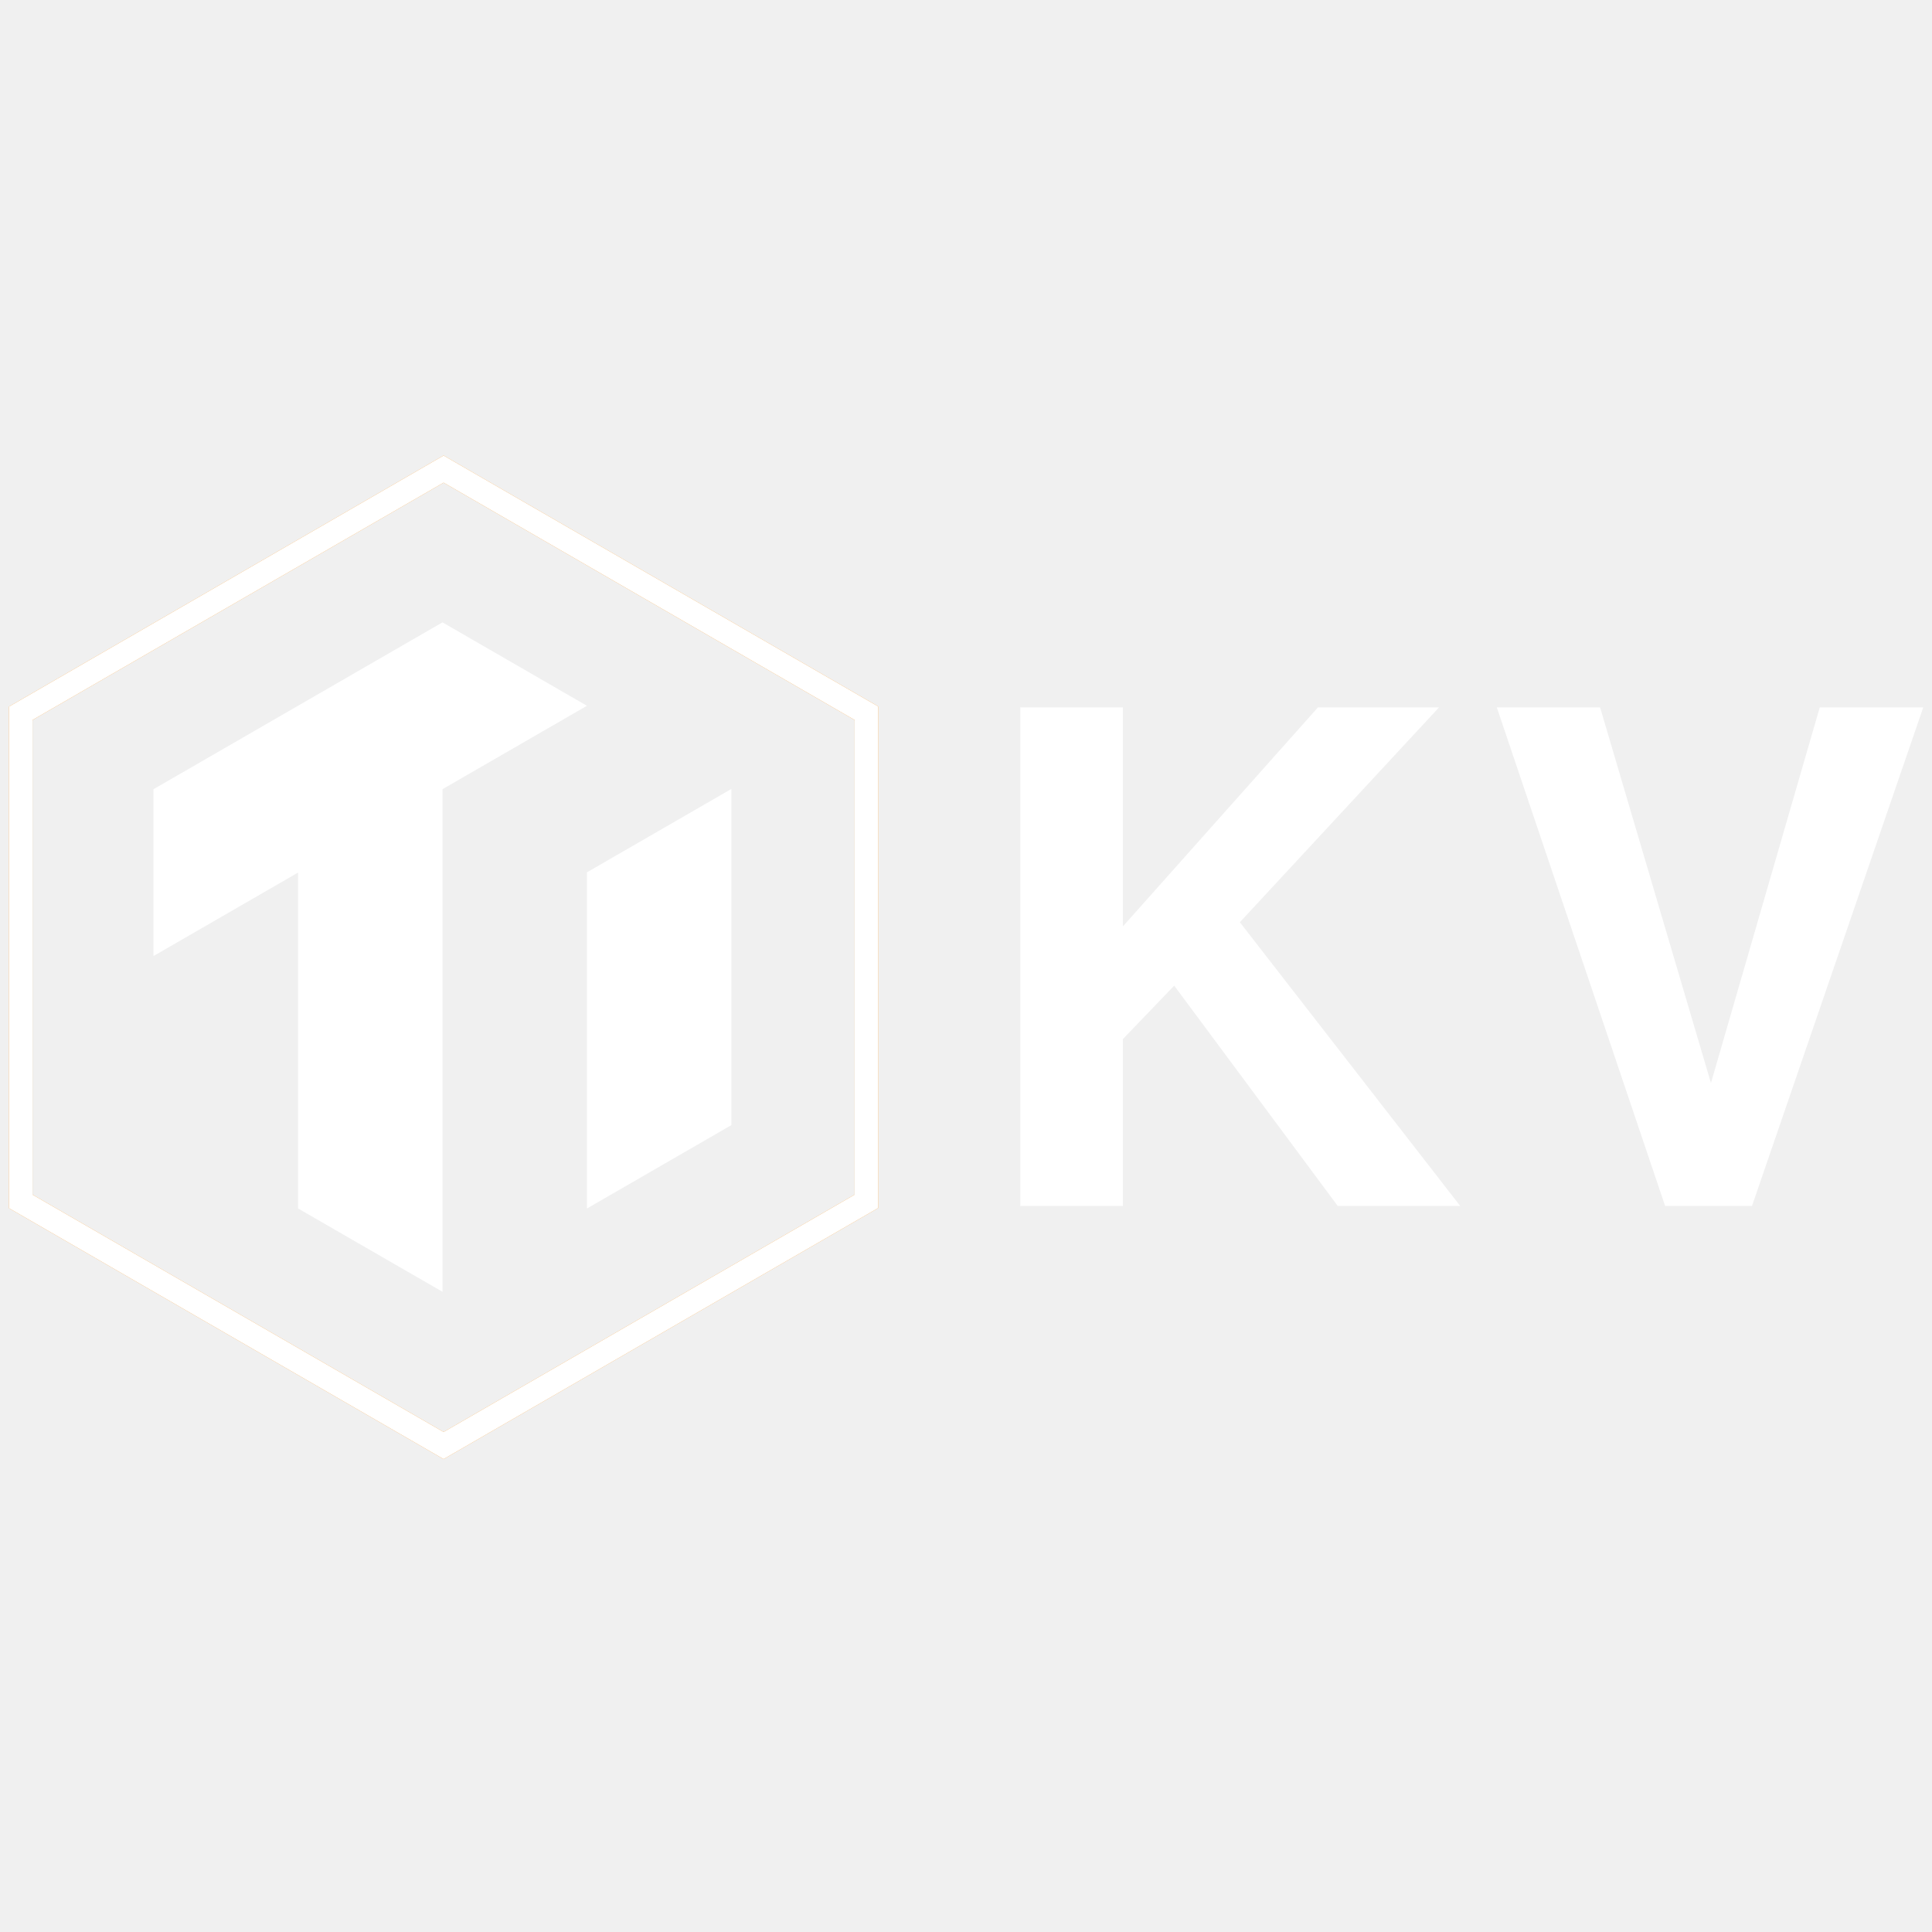
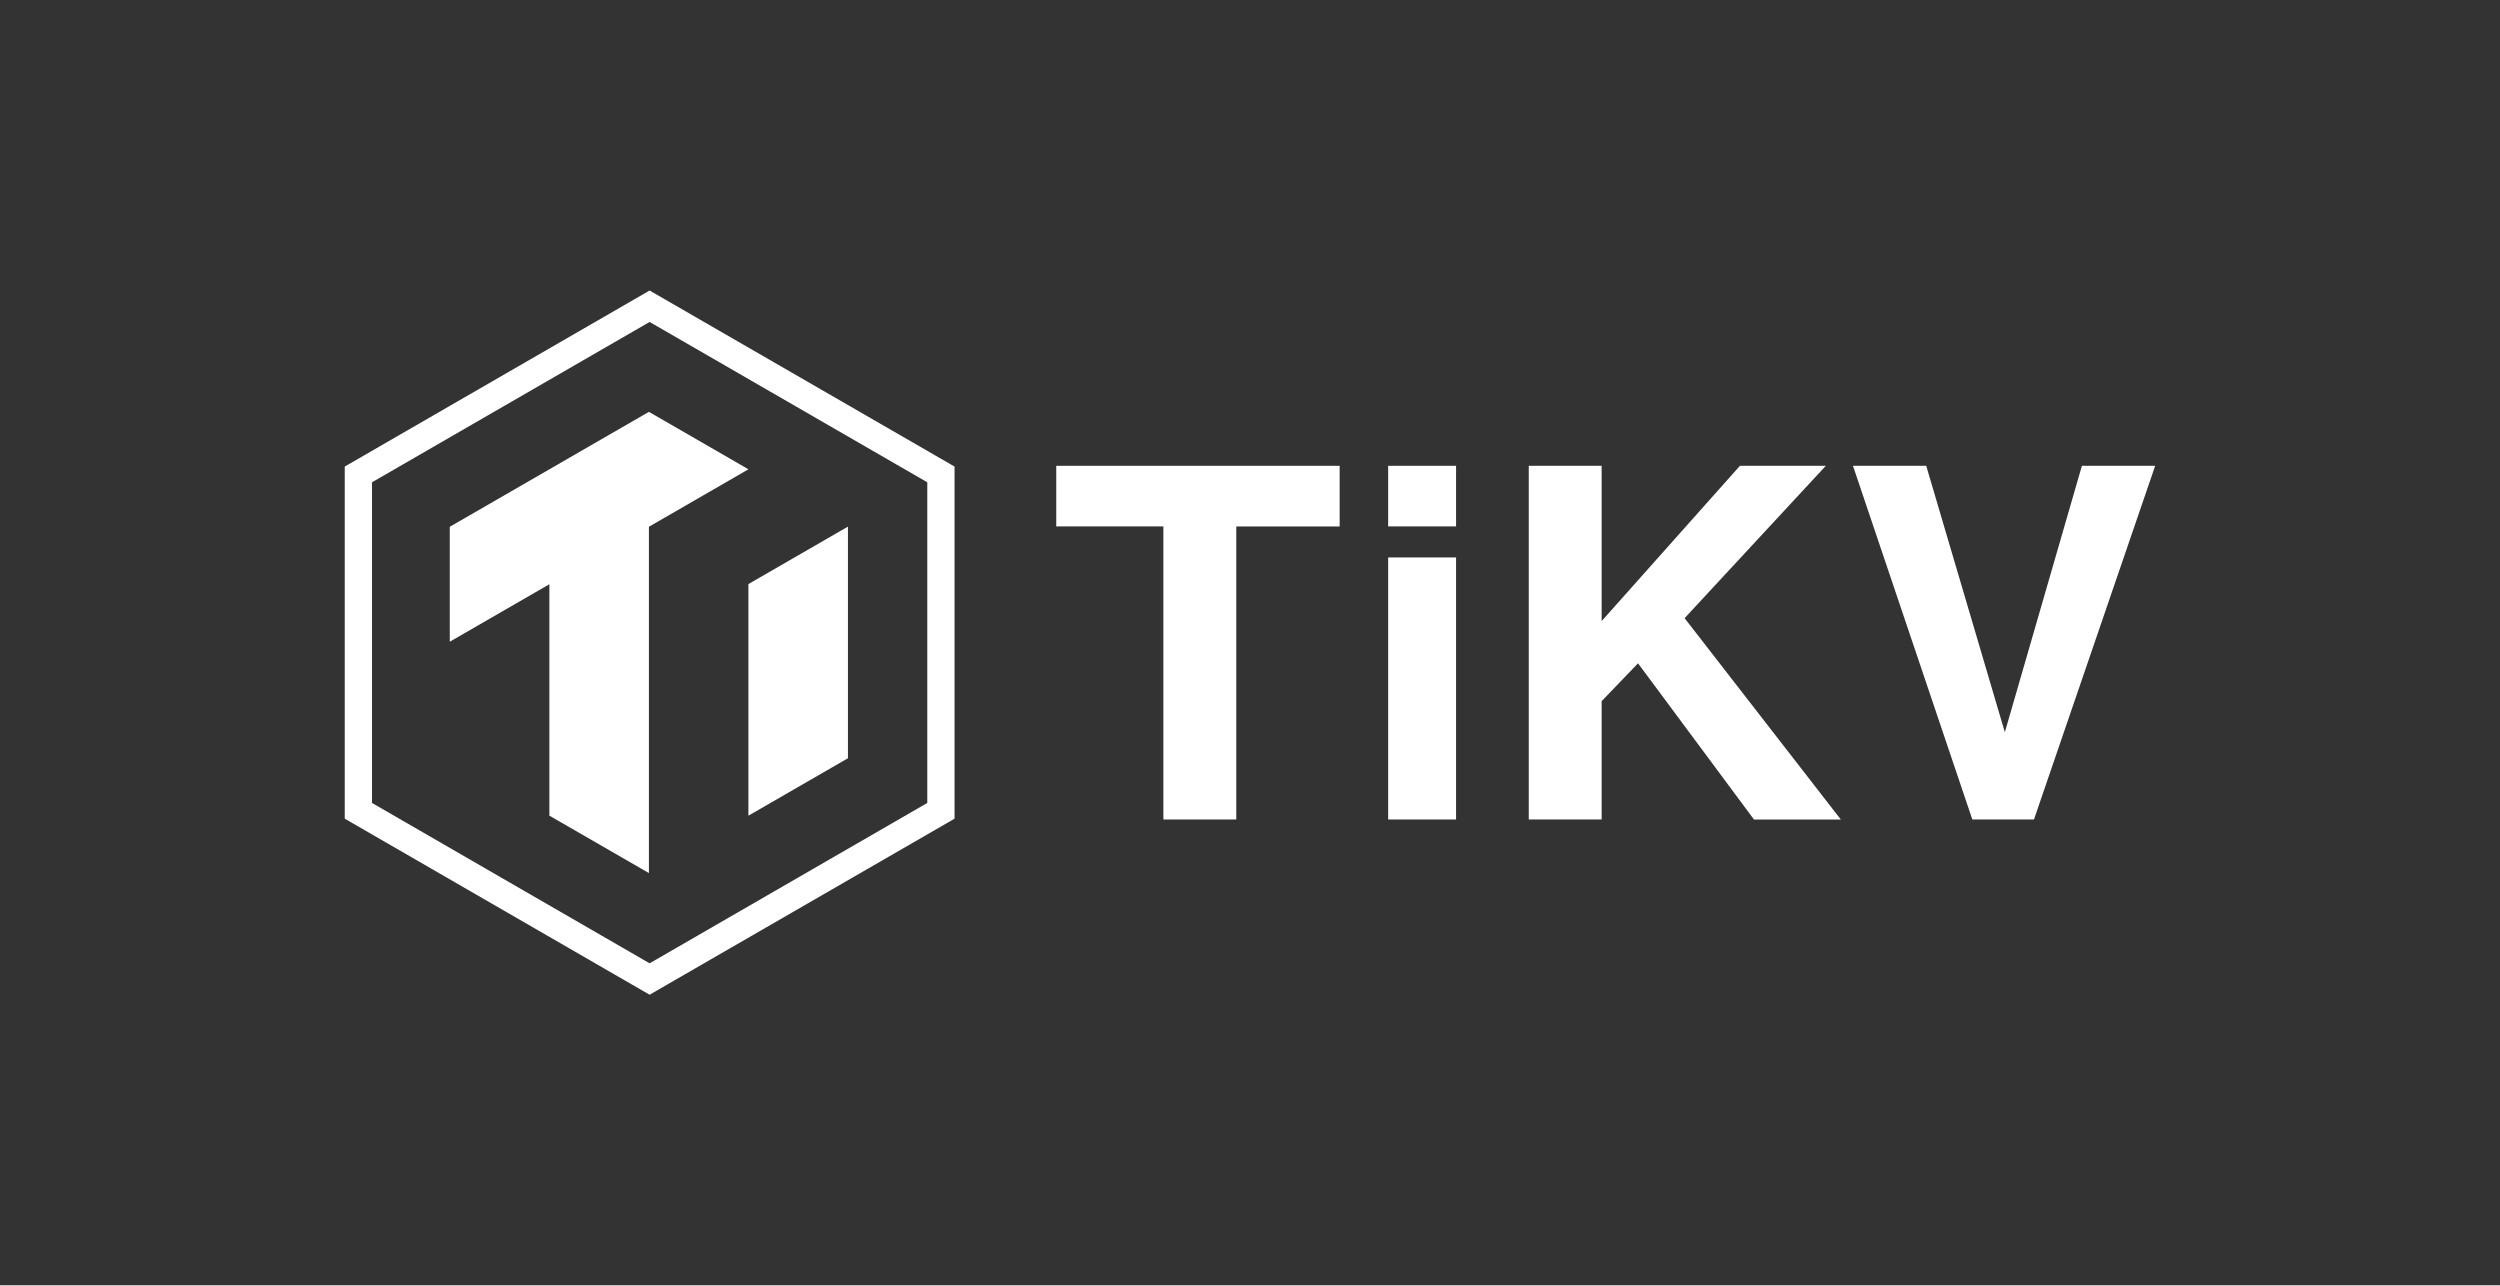
- <svg xmlns="http://www.w3.org/2000/svg" id="Layer_1" data-name="Layer 1" viewBox="0 0 360 360">
+ <svg xmlns="http://www.w3.org/2000/svg" viewBox="0 0 788.94 405.59">
  <defs>
-     <style>.cls-1{fill:#fff;}.cls-2{fill:#f7931e;}</style>
+     <style>.cls-1{fill:#333;}.cls-2{fill:#fff;}</style>
  </defs>
-   <g id="Layer_2-2" data-name="Layer 2-2">
-     <polygon class="cls-1" points="82.45 115.967 28.603 147.059 28.603 178.143 55.538 162.59 55.538 225.177 82.457 240.708 82.457 240.708 82.457 147.051 109.369 131.513 82.45 115.967" />
-     <polygon class="cls-1" points="109.362 162.552 109.362 225.192 136.281 209.646 136.281 147.051 136.244 147.029 109.362 162.552" />
-     <path class="cls-2" d="M82.659,271.883l-80.975-46.75V131.662l80.975-46.78,80.975,46.75v93.47ZM6.058,222.605l76.601,44.223,76.593-44.223V134.16L82.659,89.937,6.058,134.16Z" />
-     <path class="cls-1" d="M82.659,271.883l-80.975-46.75V131.662l80.975-46.78,80.975,46.75v93.47ZM6.058,222.605l76.601,44.223,76.593-44.223V134.16L82.659,89.937,6.058,134.16Z" />
-     <path class="cls-1" d="M209.233,224.714H190.12V131.819H209.24v40.798l36.334-40.798h22.56l-37.104,40.028,41.06,52.867H249.268l-30.471-41.052-9.564,9.96Z" />
-     <path class="cls-1" d="M310.27,224.714l-31.361-92.894h19.247l20.653,69.99,20.272-69.99h19.285l-31.907,92.894Z" />
+   <g id="Layer_2" data-name="Layer 2">
+     <g id="Layer_2-2" data-name="Layer 2">
+       <rect class="cls-1" width="788.94" height="405.59" />
+       <path class="cls-2" d="M390.14,258.61h-23V166.12H333.33V147h89.43v19.14H390.14Z" />
+       <path class="cls-2" d="M459.5,166.12H438.07V147H459.5Zm0,92.49H438.07V175.92H459.5Z" />
+       <path class="cls-2" d="M505.44,258.61h-23V147h23v49l43.64-49h27.1l-44.56,48.08,49.31,63.55H553.52l-36.6-49.31-11.48,11.95Z" />
+       <path class="cls-2" d="M622.42,258.61,584.75,147h23.12l24.81,84.07L657,147h23.12L641.87,258.61Z" />
+       <polygon class="cls-2" points="204.78 129.97 141.94 166.24 141.94 202.51 173.37 184.37 173.37 257.4 204.78 275.52 204.78 166.23 236.19 148.1 204.78 129.97" />
+       <polygon class="cls-2" points="236.18 257.41 267.59 239.28 267.59 166.23 267.55 166.21 236.18 184.32 236.18 257.41" />
+       <path class="cls-2" d="M109.66,146.73l-.87.51V258.35L205,313.91l95.36-55.05.87-.51V147.24L205,91.68Zm7.73,106.66V152.2L205,101.6l87.63,50.6V253.39L205,304Z" />
+     </g>
  </g>
</svg>
